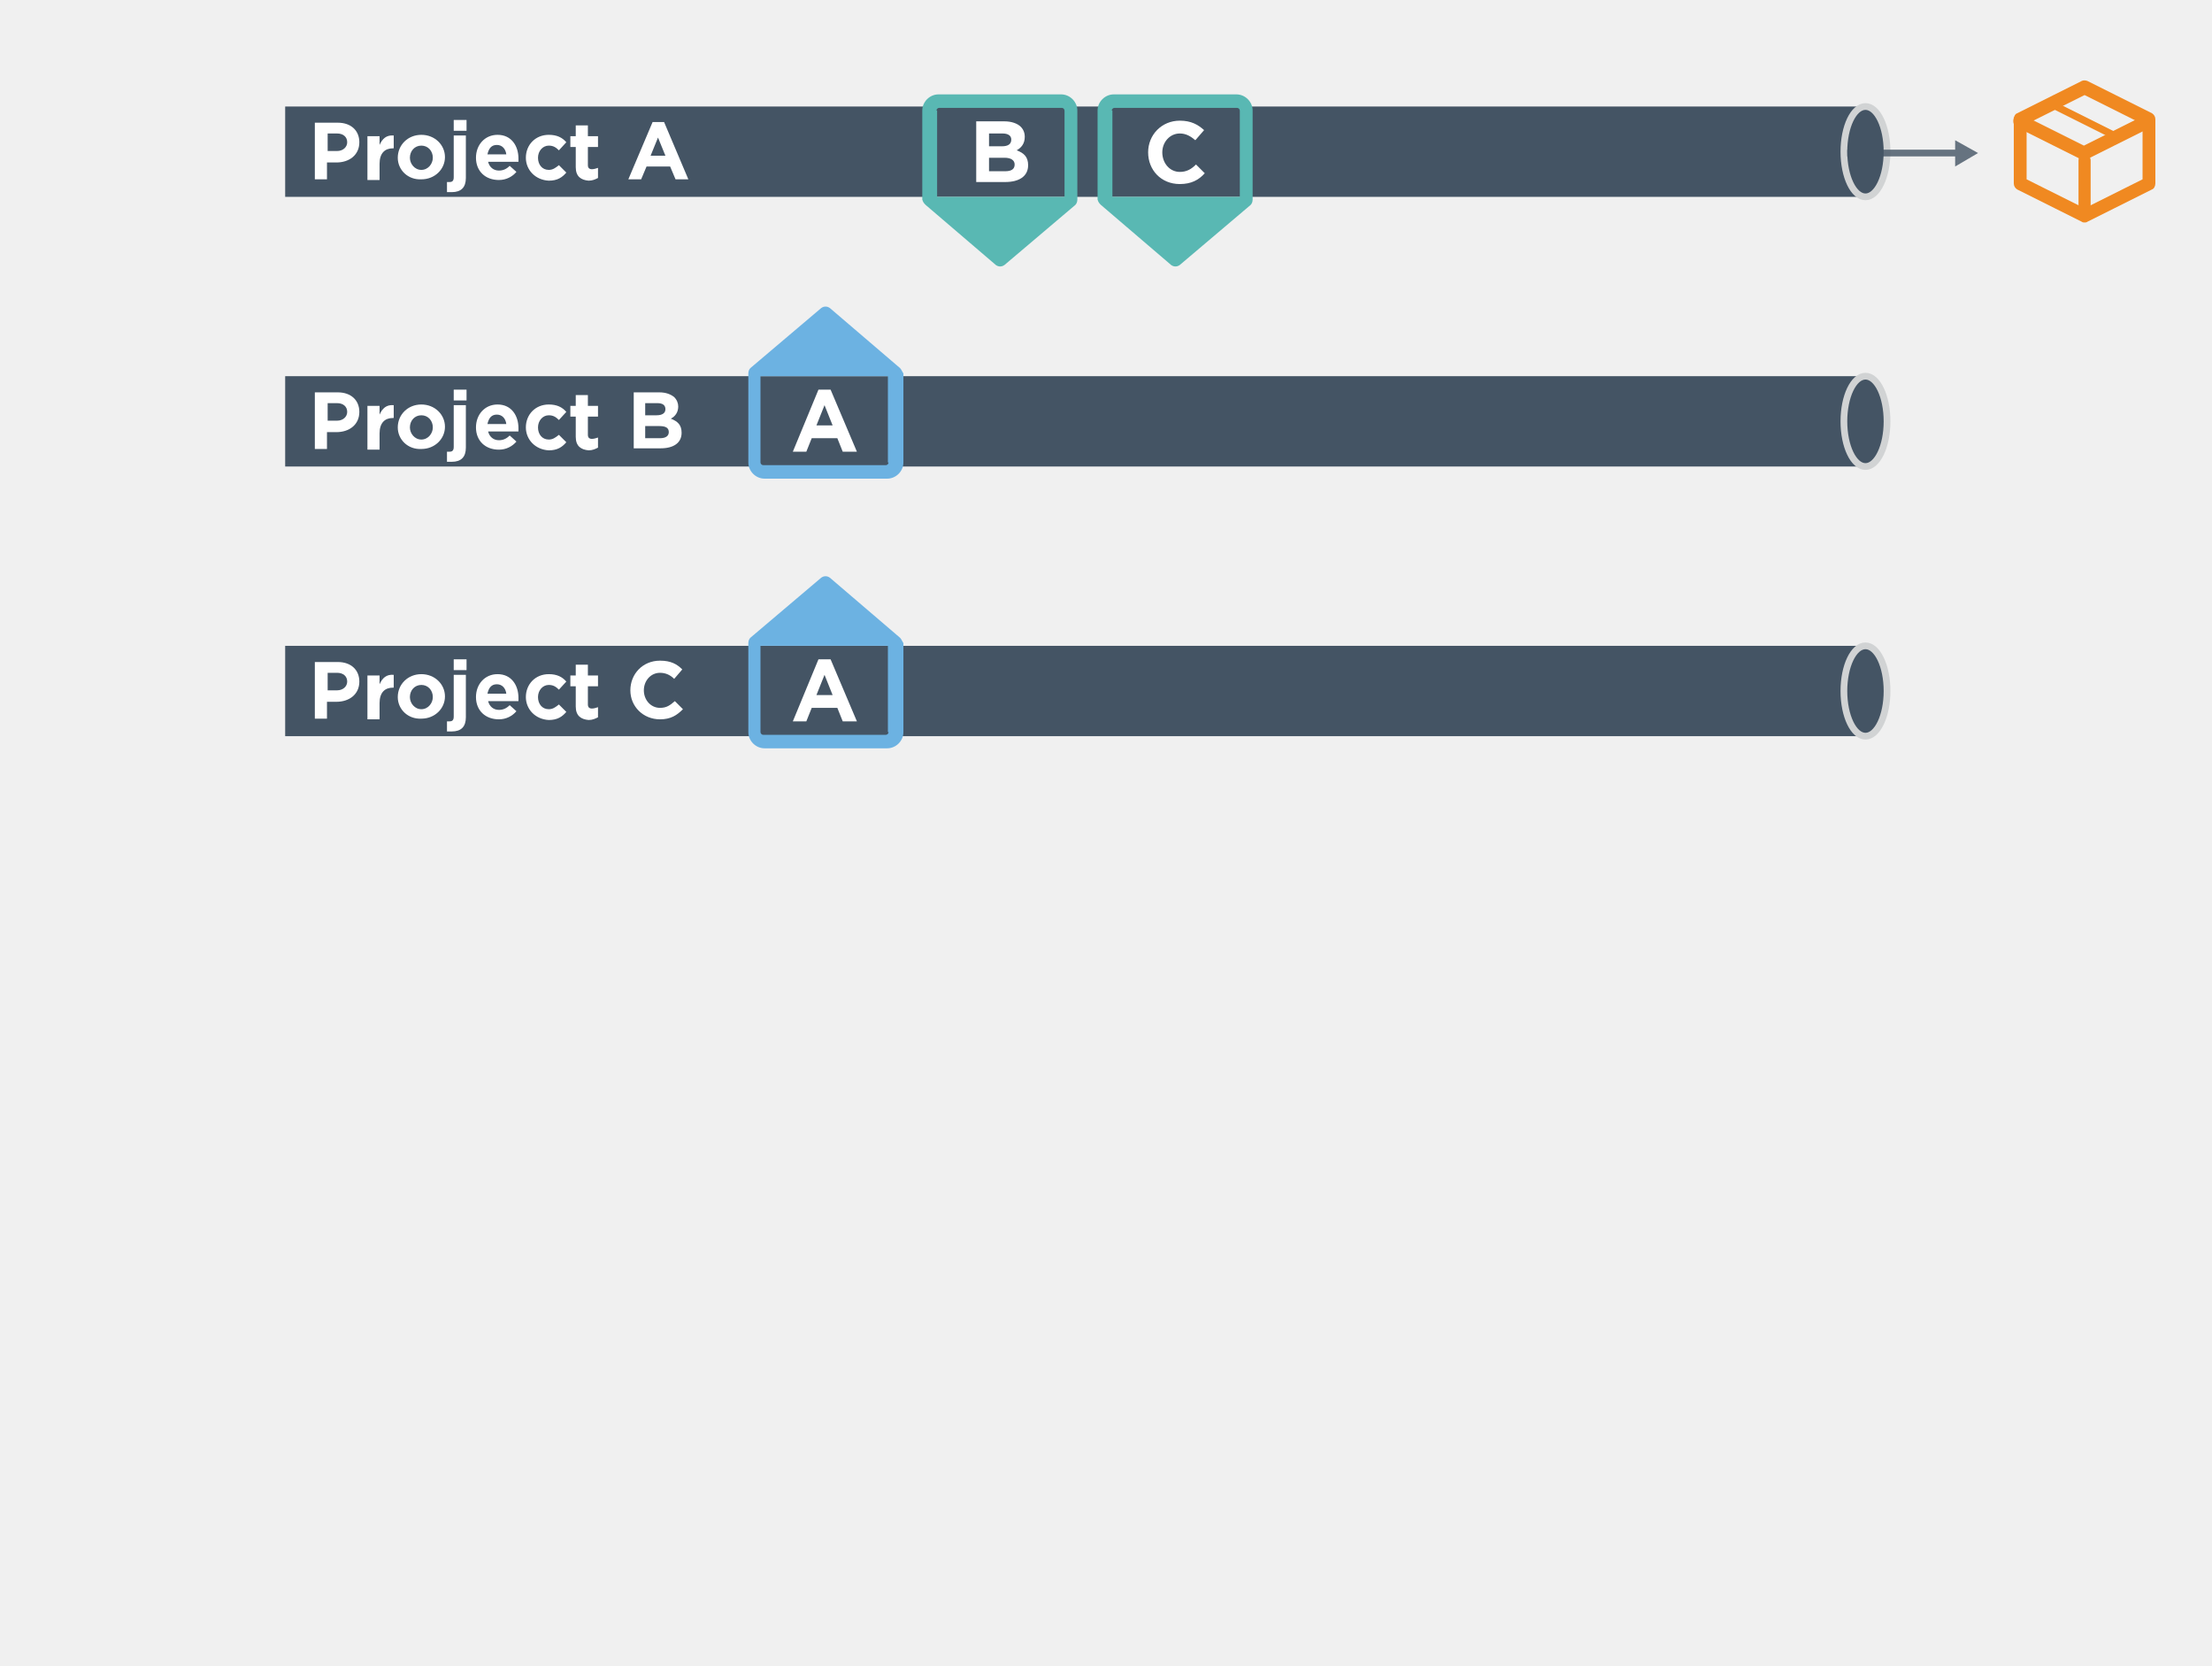
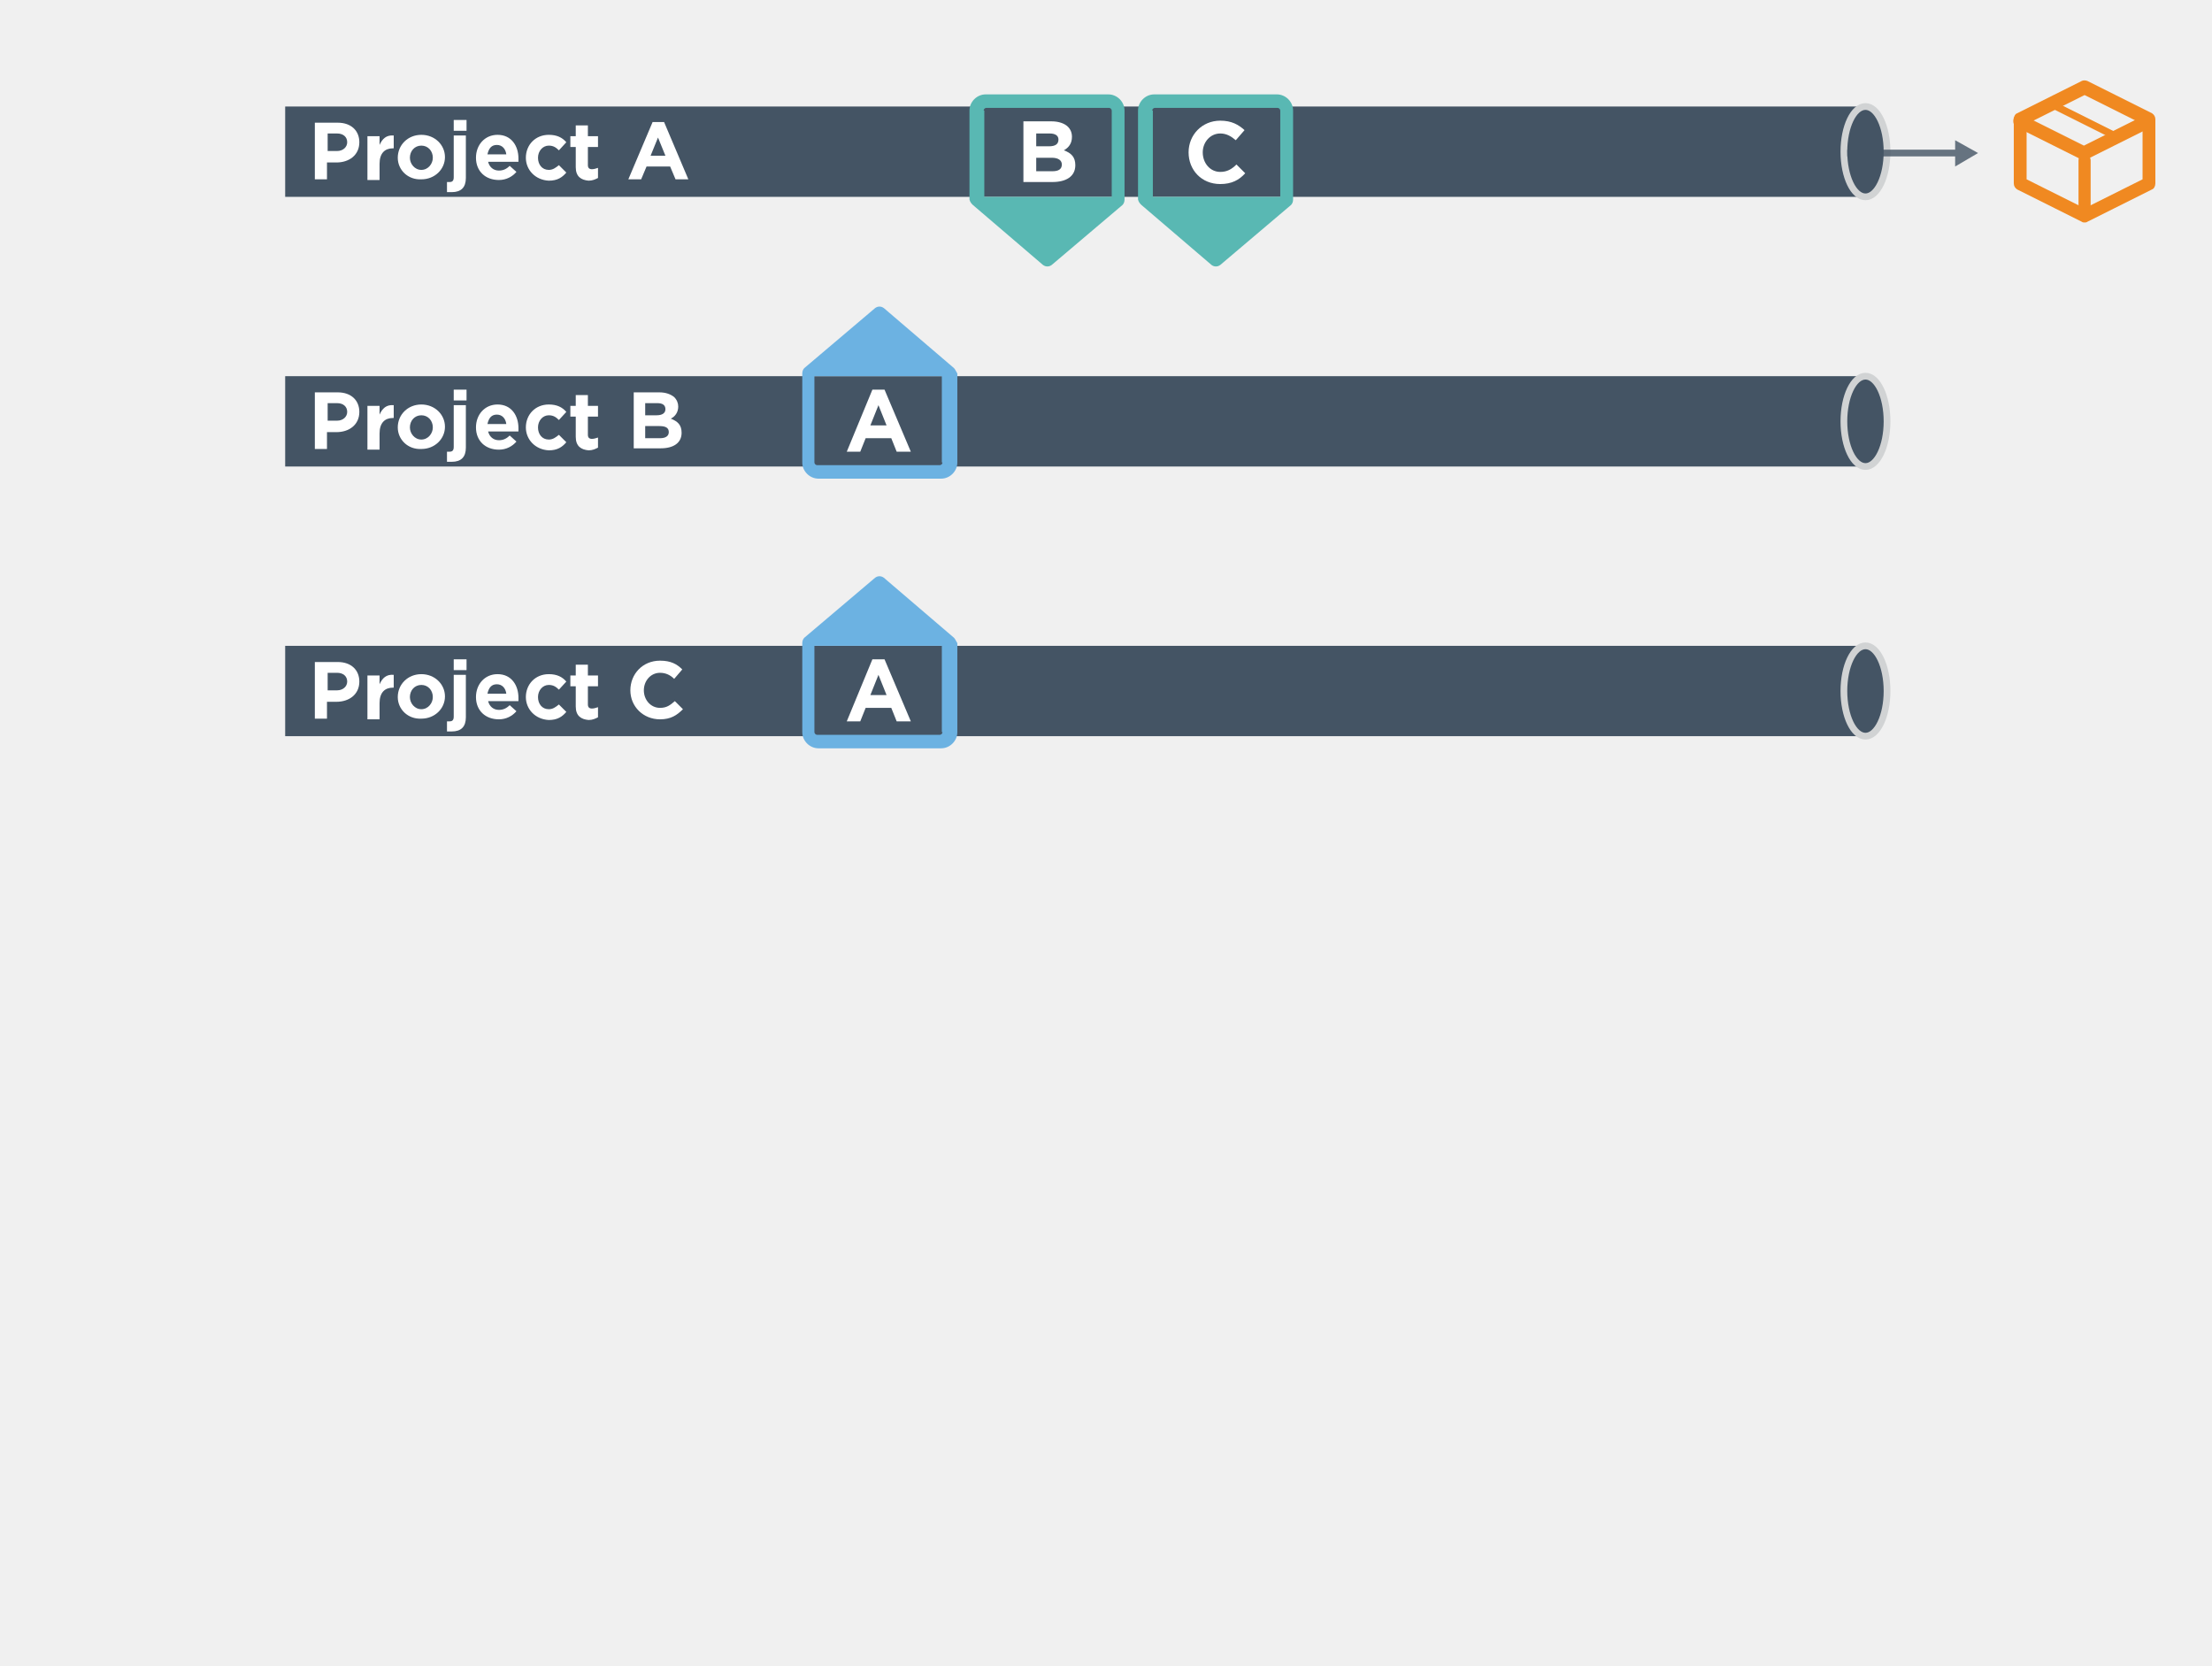
<svg xmlns="http://www.w3.org/2000/svg" version="1.1" id="Layer_1" x="0px" y="0px" viewBox="0 0 328.1 247.1" enable-background="new 0 0 328.1 247.1" xml:space="preserve">
  <g>
    <rect x="42.3" y="15.8" fill="#445464" width="234.3" height="13.4" />
    <rect x="42.3" y="55.8" fill="#445464" width="234.3" height="13.4" />
    <rect x="42.3" y="95.8" fill="#445464" width="234.3" height="13.4" />
    <ellipse fill="#445464" stroke="#D1D3D4" stroke-miterlimit="10" cx="276.7" cy="102.5" rx="3.2" ry="6.7" />
    <g>
      <g>
        <path fill="#FFFFFF" d="M46.7,98.2h3.4c2,0,3.2,1.2,3.2,2.9v0c0,1.9-1.5,3-3.4,3h-1.4v2.5h-1.8V98.2z M50,102.4     c0.9,0,1.5-0.6,1.5-1.3v0c0-0.8-0.6-1.3-1.5-1.3h-1.4v2.6H50z" />
        <path fill="#FFFFFF" d="M54.5,100.2h1.8v1.3c0.4-0.9,1-1.5,2.1-1.4v1.9h-0.1c-1.2,0-2,0.7-2,2.3v2.4h-1.8V100.2z" />
        <path fill="#FFFFFF" d="M59,103.4L59,103.4c0-1.9,1.5-3.4,3.5-3.4c2,0,3.5,1.5,3.5,3.3v0c0,1.8-1.5,3.3-3.5,3.3     C60.5,106.7,59,105.2,59,103.4z M64.2,103.4L64.2,103.4c0-1-0.7-1.8-1.7-1.8c-1,0-1.7,0.8-1.7,1.8v0c0,0.9,0.7,1.8,1.7,1.8     C63.5,105.2,64.2,104.3,64.2,103.4z" />
        <path fill="#FFFFFF" d="M66.3,108.5V107c0.1,0,0.3,0,0.4,0c0.4,0,0.6-0.2,0.6-0.7v-6.2h1.8v6.3c0,1.4-0.7,2.1-2.1,2.1     C66.8,108.5,66.6,108.5,66.3,108.5z M67.3,97.8h1.9v1.6h-1.9V97.8z" />
        <path fill="#FFFFFF" d="M70.6,103.4L70.6,103.4c0-1.9,1.3-3.4,3.2-3.4c2.1,0,3.1,1.7,3.1,3.5c0,0.1,0,0.3,0,0.5h-4.5     c0.2,0.8,0.8,1.3,1.6,1.3c0.6,0,1.1-0.2,1.6-0.7l1,0.9c-0.6,0.7-1.5,1.2-2.6,1.2C72,106.7,70.6,105.4,70.6,103.4z M75.1,102.9     c-0.1-0.8-0.6-1.4-1.4-1.4c-0.8,0-1.2,0.5-1.4,1.4H75.1z" />
        <path fill="#FFFFFF" d="M78,103.4L78,103.4c0-1.9,1.4-3.4,3.4-3.4c1.2,0,2,0.4,2.6,1.1l-1.1,1.2c-0.4-0.4-0.8-0.7-1.5-0.7     c-0.9,0-1.6,0.8-1.6,1.8v0c0,1,0.6,1.8,1.6,1.8c0.6,0,1-0.3,1.5-0.7l1.1,1.1c-0.6,0.7-1.3,1.2-2.6,1.2     C79.4,106.7,78,105.2,78,103.4z" />
        <path fill="#FFFFFF" d="M85.4,104.8v-3h-0.8v-1.6h0.8v-1.6h1.8v1.6h1.5v1.6h-1.5v2.7c0,0.4,0.2,0.6,0.6,0.6     c0.3,0,0.6-0.1,0.9-0.2v1.5c-0.4,0.2-0.8,0.4-1.4,0.4C86.2,106.7,85.4,106.2,85.4,104.8z" />
        <path fill="#FFFFFF" d="M93.5,102.4L93.5,102.4c0-2.4,1.8-4.4,4.4-4.4c1.6,0,2.5,0.5,3.3,1.3l-1.2,1.4c-0.6-0.6-1.3-0.9-2.1-0.9     c-1.4,0-2.4,1.2-2.4,2.6v0c0,1.4,1,2.6,2.4,2.6c1,0,1.5-0.4,2.2-1l1.2,1.2c-0.9,0.9-1.8,1.5-3.4,1.5     C95.4,106.7,93.5,104.8,93.5,102.4z" />
      </g>
    </g>
    <ellipse fill="#445464" stroke="#D1D3D4" stroke-miterlimit="10" cx="276.7" cy="62.5" rx="3.2" ry="6.7" />
    <g>
      <g>
        <path fill="#FFFFFF" d="M46.7,58.2h3.4c2,0,3.2,1.2,3.2,2.9v0c0,1.9-1.5,3-3.4,3h-1.4v2.5h-1.8V58.2z M50,62.4     c0.9,0,1.5-0.6,1.5-1.3v0c0-0.8-0.6-1.3-1.5-1.3h-1.4v2.6H50z" />
        <path fill="#FFFFFF" d="M54.5,60.2h1.8v1.3c0.4-0.9,1-1.5,2.1-1.4v1.9h-0.1c-1.2,0-2,0.7-2,2.3v2.4h-1.8V60.2z" />
        <path fill="#FFFFFF" d="M59,63.4L59,63.4c0-1.9,1.5-3.4,3.5-3.4c2,0,3.5,1.5,3.5,3.3v0c0,1.8-1.5,3.3-3.5,3.3     C60.5,66.7,59,65.2,59,63.4z M64.2,63.4L64.2,63.4c0-1-0.7-1.8-1.7-1.8c-1,0-1.7,0.8-1.7,1.8v0c0,0.9,0.7,1.8,1.7,1.8     C63.5,65.2,64.2,64.3,64.2,63.4z" />
        <path fill="#FFFFFF" d="M66.3,68.5V67c0.1,0,0.3,0,0.4,0c0.4,0,0.6-0.2,0.6-0.7v-6.2h1.8v6.3c0,1.4-0.7,2.1-2.1,2.1     C66.8,68.5,66.6,68.5,66.3,68.5z M67.3,57.8h1.9v1.6h-1.9V57.8z" />
        <path fill="#FFFFFF" d="M70.6,63.4L70.6,63.4c0-1.9,1.3-3.4,3.2-3.4c2.1,0,3.1,1.7,3.1,3.5c0,0.1,0,0.3,0,0.5h-4.5     c0.2,0.8,0.8,1.3,1.6,1.3c0.6,0,1.1-0.2,1.6-0.7l1,0.9c-0.6,0.7-1.5,1.2-2.6,1.2C72,66.7,70.6,65.4,70.6,63.4z M75.1,62.9     c-0.1-0.8-0.6-1.4-1.4-1.4c-0.8,0-1.2,0.5-1.4,1.4H75.1z" />
        <path fill="#FFFFFF" d="M78,63.4L78,63.4c0-1.9,1.4-3.4,3.4-3.4c1.2,0,2,0.4,2.6,1.1l-1.1,1.2c-0.4-0.4-0.8-0.7-1.5-0.7     c-0.9,0-1.6,0.8-1.6,1.8v0c0,1,0.6,1.8,1.6,1.8c0.6,0,1-0.3,1.5-0.7l1.1,1.1c-0.6,0.7-1.3,1.2-2.6,1.2C79.4,66.7,78,65.2,78,63.4     z" />
        <path fill="#FFFFFF" d="M85.4,64.8v-3h-0.8v-1.6h0.8v-1.6h1.8v1.6h1.5v1.6h-1.5v2.7c0,0.4,0.2,0.6,0.6,0.6c0.3,0,0.6-0.1,0.9-0.2     v1.5c-0.4,0.2-0.8,0.4-1.4,0.4C86.2,66.7,85.4,66.2,85.4,64.8z" />
        <path fill="#FFFFFF" d="M93.9,58.2h3.9c1,0,1.7,0.3,2.2,0.7c0.4,0.4,0.6,0.9,0.6,1.4v0c0,0.9-0.5,1.5-1.1,1.8     c1,0.4,1.6,0.9,1.6,2.1v0c0,1.5-1.2,2.3-3.1,2.3h-4V58.2z M97.4,61.6c0.8,0,1.3-0.3,1.3-0.9v0c0-0.6-0.4-0.9-1.2-0.9h-1.8v1.8     H97.4z M97.9,65c0.8,0,1.3-0.3,1.3-0.9v0c0-0.6-0.4-0.9-1.4-0.9h-2.1V65H97.9z" />
      </g>
    </g>
    <ellipse fill="#445464" stroke="#D1D3D4" stroke-miterlimit="10" cx="276.7" cy="22.5" rx="3.2" ry="6.7" />
    <g opacity="0.8">
      <line fill="#445464" x1="293.4" y1="22.7" x2="274" y2="22.7" />
      <g>
        <line fill="none" stroke="#445464" stroke-miterlimit="10" x1="290.6" y1="22.7" x2="274" y2="22.7" />
        <g>
          <polygon fill="#445464" points="290,20.8 293.4,22.7 290,24.7     " />
        </g>
      </g>
    </g>
    <g>
      <g>
        <path fill="#FFFFFF" d="M46.7,18.2h3.4c2,0,3.2,1.2,3.2,2.9v0c0,1.9-1.5,3-3.4,3h-1.4v2.5h-1.8V18.2z M50,22.4     c0.9,0,1.5-0.6,1.5-1.3v0c0-0.8-0.6-1.3-1.5-1.3h-1.4v2.6H50z" />
        <path fill="#FFFFFF" d="M54.5,20.2h1.8v1.3c0.4-0.9,1-1.5,2.1-1.4v1.9h-0.1c-1.2,0-2,0.7-2,2.3v2.4h-1.8V20.2z" />
        <path fill="#FFFFFF" d="M59,23.4L59,23.4c0-1.9,1.5-3.4,3.5-3.4c2,0,3.5,1.5,3.5,3.3v0c0,1.8-1.5,3.3-3.5,3.3     C60.5,26.7,59,25.2,59,23.4z M64.2,23.4L64.2,23.4c0-1-0.7-1.8-1.7-1.8c-1,0-1.7,0.8-1.7,1.8v0c0,0.9,0.7,1.8,1.7,1.8     C63.5,25.2,64.2,24.3,64.2,23.4z" />
        <path fill="#FFFFFF" d="M66.3,28.5V27c0.1,0,0.3,0,0.4,0c0.4,0,0.6-0.2,0.6-0.7v-6.2h1.8v6.3c0,1.4-0.7,2.1-2.1,2.1     C66.8,28.5,66.6,28.5,66.3,28.5z M67.3,17.8h1.9v1.6h-1.9V17.8z" />
        <path fill="#FFFFFF" d="M70.6,23.4L70.6,23.4c0-1.9,1.3-3.4,3.2-3.4c2.1,0,3.1,1.7,3.1,3.5c0,0.1,0,0.3,0,0.5h-4.5     c0.2,0.8,0.8,1.3,1.6,1.3c0.6,0,1.1-0.2,1.6-0.7l1,0.9c-0.6,0.7-1.5,1.2-2.6,1.2C72,26.7,70.6,25.4,70.6,23.4z M75.1,22.9     c-0.1-0.8-0.6-1.4-1.4-1.4c-0.8,0-1.2,0.5-1.4,1.4H75.1z" />
        <path fill="#FFFFFF" d="M78,23.4L78,23.4c0-1.9,1.4-3.4,3.4-3.4c1.2,0,2,0.4,2.6,1.1l-1.1,1.2c-0.4-0.4-0.8-0.7-1.5-0.7     c-0.9,0-1.6,0.8-1.6,1.8v0c0,1,0.6,1.8,1.6,1.8c0.6,0,1-0.3,1.5-0.7l1.1,1.1c-0.6,0.7-1.3,1.2-2.6,1.2C79.4,26.7,78,25.2,78,23.4     z" />
        <path fill="#FFFFFF" d="M85.4,24.8v-3h-0.8v-1.6h0.8v-1.6h1.8v1.6h1.5v1.6h-1.5v2.7c0,0.4,0.2,0.6,0.6,0.6c0.3,0,0.6-0.1,0.9-0.2     v1.5c-0.4,0.2-0.8,0.4-1.4,0.4C86.2,26.7,85.4,26.2,85.4,24.8z" />
        <path fill="#FFFFFF" d="M96.8,18.1h1.7l3.6,8.5h-1.9l-0.8-1.9h-3.5l-0.8,1.9h-1.9L96.8,18.1z M98.7,23.1l-1.1-2.7l-1.1,2.7H98.7z     " />
      </g>
    </g>
    <g>
      <g>
        <path fill="#F08921" d="M309.2,33c-0.1,0-0.3,0-0.4-0.1l-9.6-4.8c-0.3-0.2-0.5-0.5-0.5-0.9v-9.5c0-0.4,0.2-0.8,0.5-0.9l9.6-4.8     c0.2-0.1,0.5-0.1,0.8,0l9.6,4.8c0.3,0.2,0.5,0.5,0.5,0.9v9.5c0,0.4-0.2,0.8-0.5,0.9l-9.6,4.8C309.5,33,309.3,33,309.2,33     L309.2,33z M300.6,26.6l8.6,4.3l8.6-4.3v-8.2l-8.6-4.3l-8.6,4.3V26.6L300.6,26.6z" />
      </g>
      <g>
        <path fill="#F08921" d="M309.2,23.8c-0.1,0-0.3,0-0.4-0.1l-9.6-4.8c-0.5-0.2-0.7-0.8-0.5-1.4c0.2-0.5,0.8-0.7,1.2-0.5l9.2,4.6     l9.2-4.6c0.5-0.2,1,0,1.2,0.5c0.2,0.5,0,1.1-0.5,1.4l-9.6,4.8C309.5,23.8,309.3,23.8,309.2,23.8L309.2,23.8z" />
      </g>
      <g>
        <path fill="#F08921" d="M314.4,21c-0.1,0-0.1,0-0.2,0l-9.6-4.8c-0.2-0.1-0.3-0.4-0.2-0.7c0.1-0.3,0.4-0.4,0.6-0.3l9.6,4.8     c0.2,0.1,0.3,0.4,0.2,0.7C314.7,20.9,314.5,21,314.4,21L314.4,21z" />
      </g>
      <g>
        <path fill="#F08921" d="M309.2,32.7c-0.5,0-0.9-0.5-0.9-1v-7.9c0-0.6,0.4-1,0.9-1c0.5,0,0.9,0.5,0.9,1v7.9     C310.1,32.2,309.7,32.7,309.2,32.7L309.2,32.7z" />
      </g>
    </g>
    <rect fill="none" width="328.1" height="247.1" />
    <g>
      <g>
        <g>
-           <path fill="#FFFFFF" d="M144.8,18h4.2c1,0,1.9,0.3,2.4,0.8c0.4,0.4,0.6,0.9,0.6,1.5v0c0,1-0.5,1.6-1.2,2c1.1,0.4,1.7,1,1.7,2.2      v0c0,1.7-1.4,2.5-3.4,2.5h-4.3V18z M148.6,21.7c0.9,0,1.4-0.3,1.4-1v0c0-0.6-0.5-0.9-1.3-0.9h-2v1.9H148.6z M149.1,25.4      c0.9,0,1.4-0.3,1.4-1v0c0-0.6-0.5-1-1.5-1h-2.3v2H149.1z" />
+           <path fill="#FFFFFF" d="M151.8,18h4.2c1,0,1.9,0.3,2.4,0.8c0.4,0.4,0.6,0.9,0.6,1.5v0c0,1-0.5,1.6-1.2,2c1.1,0.4,1.7,1,1.7,2.2      v0c0,1.7-1.4,2.5-3.4,2.5h-4.3V18z M155.6,21.7c0.9,0,1.4-0.3,1.4-1v0c0-0.6-0.5-0.9-1.3-0.9h-2v1.9H155.6z M156.1,25.4      c0.9,0,1.4-0.3,1.4-1v0c0-0.6-0.5-1-1.5-1h-2.3v2H156.1z" />
        </g>
      </g>
      <g>
-         <path fill="#59B8B3" d="M137.3,30.4l10.4,8.9c0.4,0.3,0.9,0.3,1.3,0l10.5-8.9c0.2-0.2,0.3-0.5,0.3-0.8V16.4     c0-1.3-1.1-2.4-2.4-2.4h-18.2c-1.3,0-2.4,1.1-2.4,2.4v13.2C136.9,30,137.1,30.2,137.3,30.4z M138.9,16.4c0-0.2,0.2-0.4,0.4-0.4     h18.2c0.2,0,0.4,0.2,0.4,0.4v12.8h-18.9V16.4z" />
+         <path fill="#59B8B3" d="M144.3,30.4l10.4,8.9c0.4,0.3,0.9,0.3,1.3,0l10.5-8.9c0.2-0.2,0.3-0.5,0.3-0.8V16.4     c0-1.3-1.1-2.4-2.4-2.4h-18.2c-1.3,0-2.4,1.1-2.4,2.4v13.2C143.9,30,144.1,30.2,144.3,30.4z M145.9,16.4c0-0.2,0.2-0.4,0.4-0.4     h18.2c0.2,0,0.4,0.2,0.4,0.4v12.8h-18.9V16.4z" />
      </g>
    </g>
    <g>
      <g>
        <g>
-           <path fill="#FFFFFF" d="M170.3,22.6L170.3,22.6c0-2.6,2-4.7,4.7-4.7c1.7,0,2.7,0.6,3.6,1.4l-1.3,1.5c-0.7-0.6-1.4-1-2.3-1      c-1.5,0-2.6,1.3-2.6,2.8v0c0,1.6,1.1,2.9,2.6,2.9c1,0,1.7-0.4,2.4-1.1l1.3,1.3c-0.9,1-2,1.6-3.7,1.6      C172.2,27.3,170.3,25.2,170.3,22.6z" />
+           <path fill="#FFFFFF" d="M176.3,22.6L176.3,22.6c0-2.6,2-4.7,4.7-4.7c1.7,0,2.7,0.6,3.6,1.4l-1.3,1.5c-0.7-0.6-1.4-1-2.3-1      c-1.5,0-2.6,1.3-2.6,2.8v0c0,1.6,1.1,2.9,2.6,2.9c1,0,1.7-0.4,2.4-1.1l1.3,1.3c-0.9,1-2,1.6-3.7,1.6      C178.2,27.3,176.3,25.2,176.3,22.6z" />
        </g>
      </g>
      <g>
-         <path fill="#59B8B3" d="M163.3,30.4l10.4,8.9c0.4,0.3,0.9,0.3,1.3,0l10.5-8.9c0.2-0.2,0.3-0.5,0.3-0.8V16.4     c0-1.3-1.1-2.4-2.4-2.4h-18.2c-1.3,0-2.4,1.1-2.4,2.4v13.2C162.9,30,163.1,30.2,163.3,30.4z M164.9,16.4c0-0.2,0.2-0.4,0.4-0.4     h18.2c0.2,0,0.4,0.2,0.4,0.4v12.8h-18.9V16.4z" />
+         <path fill="#59B8B3" d="M169.3,30.4l10.4,8.9c0.4,0.3,0.9,0.3,1.3,0l10.5-8.9c0.2-0.2,0.3-0.5,0.3-0.8V16.4     c0-1.3-1.1-2.4-2.4-2.4h-18.2c-1.3,0-2.4,1.1-2.4,2.4v13.2C168.9,30,169.1,30.2,169.3,30.4z M170.9,16.4c0-0.2,0.2-0.4,0.4-0.4     h18.2c0.2,0,0.4,0.2,0.4,0.4v12.8h-18.9V16.4z" />
      </g>
    </g>
    <g>
      <g>
-         <path fill="#6CB2E2" d="M133.5,54.6l-10.4-8.9c-0.4-0.3-0.9-0.3-1.3,0l-10.5,8.9c-0.2,0.2-0.3,0.5-0.3,0.8v13.2     c0,1.3,1.1,2.4,2.4,2.4h18.2c1.3,0,2.4-1.1,2.4-2.4V55.4C133.8,55.1,133.7,54.8,133.5,54.6z M131.8,68.6c0,0.2-0.2,0.4-0.4,0.4     h-18.2c-0.2,0-0.4-0.2-0.4-0.4V55.8h18.9V68.6z" />
+         <path fill="#6CB2E2" d="M141.5,54.6l-10.4-8.9c-0.4-0.3-0.9-0.3-1.3,0l-10.5,8.9c-0.2,0.2-0.3,0.5-0.3,0.8v13.2     c0,1.3,1.1,2.4,2.4,2.4h18.2c1.3,0,2.4-1.1,2.4-2.4V55.4C141.8,55.1,141.7,54.8,141.5,54.6z M139.8,68.6c0,0.2-0.2,0.4-0.4,0.4     h-18.2c-0.2,0-0.4-0.2-0.4-0.4V55.8h18.9V68.6z" />
      </g>
      <g>
        <g>
-           <path fill="#FFFFFF" d="M121.4,57.8h1.8l3.9,9.2h-2.1l-0.8-2h-3.8l-0.8,2h-2L121.4,57.8z M123.5,63.1l-1.2-3l-1.2,3H123.5z" />
+           <path fill="#FFFFFF" d="M129.4,57.8h1.8l3.9,9.2h-2.1l-0.8-2h-3.8l-0.8,2h-2L129.4,57.8z M131.5,63.1l-1.2-3l-1.2,3H131.5z" />
        </g>
      </g>
    </g>
    <g>
      <g>
-         <path fill="#6CB2E2" d="M133.5,94.6l-10.4-8.9c-0.4-0.3-0.9-0.3-1.3,0l-10.5,8.9c-0.2,0.2-0.3,0.5-0.3,0.8v13.2     c0,1.3,1.1,2.4,2.4,2.4h18.2c1.3,0,2.4-1.1,2.4-2.4V95.4C133.8,95.1,133.7,94.8,133.5,94.6z M131.8,108.6c0,0.2-0.2,0.4-0.4,0.4     h-18.2c-0.2,0-0.4-0.2-0.4-0.4V95.8h18.9V108.6z" />
+         <path fill="#6CB2E2" d="M141.5,94.6l-10.4-8.9c-0.4-0.3-0.9-0.3-1.3,0l-10.5,8.9c-0.2,0.2-0.3,0.5-0.3,0.8v13.2     c0,1.3,1.1,2.4,2.4,2.4h18.2c1.3,0,2.4-1.1,2.4-2.4V95.4C141.8,95.1,141.7,94.8,141.5,94.6z M139.8,108.6c0,0.2-0.2,0.4-0.4,0.4     h-18.2c-0.2,0-0.4-0.2-0.4-0.4V95.8h18.9V108.6z" />
      </g>
      <g>
        <g>
-           <path fill="#FFFFFF" d="M121.4,97.8h1.8l3.9,9.2h-2.1l-0.8-2h-3.8l-0.8,2h-2L121.4,97.8z M123.5,103.1l-1.2-3l-1.2,3H123.5z" />
+           <path fill="#FFFFFF" d="M129.4,97.8h1.8l3.9,9.2h-2.1l-0.8-2h-3.8l-0.8,2h-2L129.4,97.8z M131.5,103.1l-1.2-3l-1.2,3H131.5z" />
        </g>
      </g>
    </g>
  </g>
</svg>
